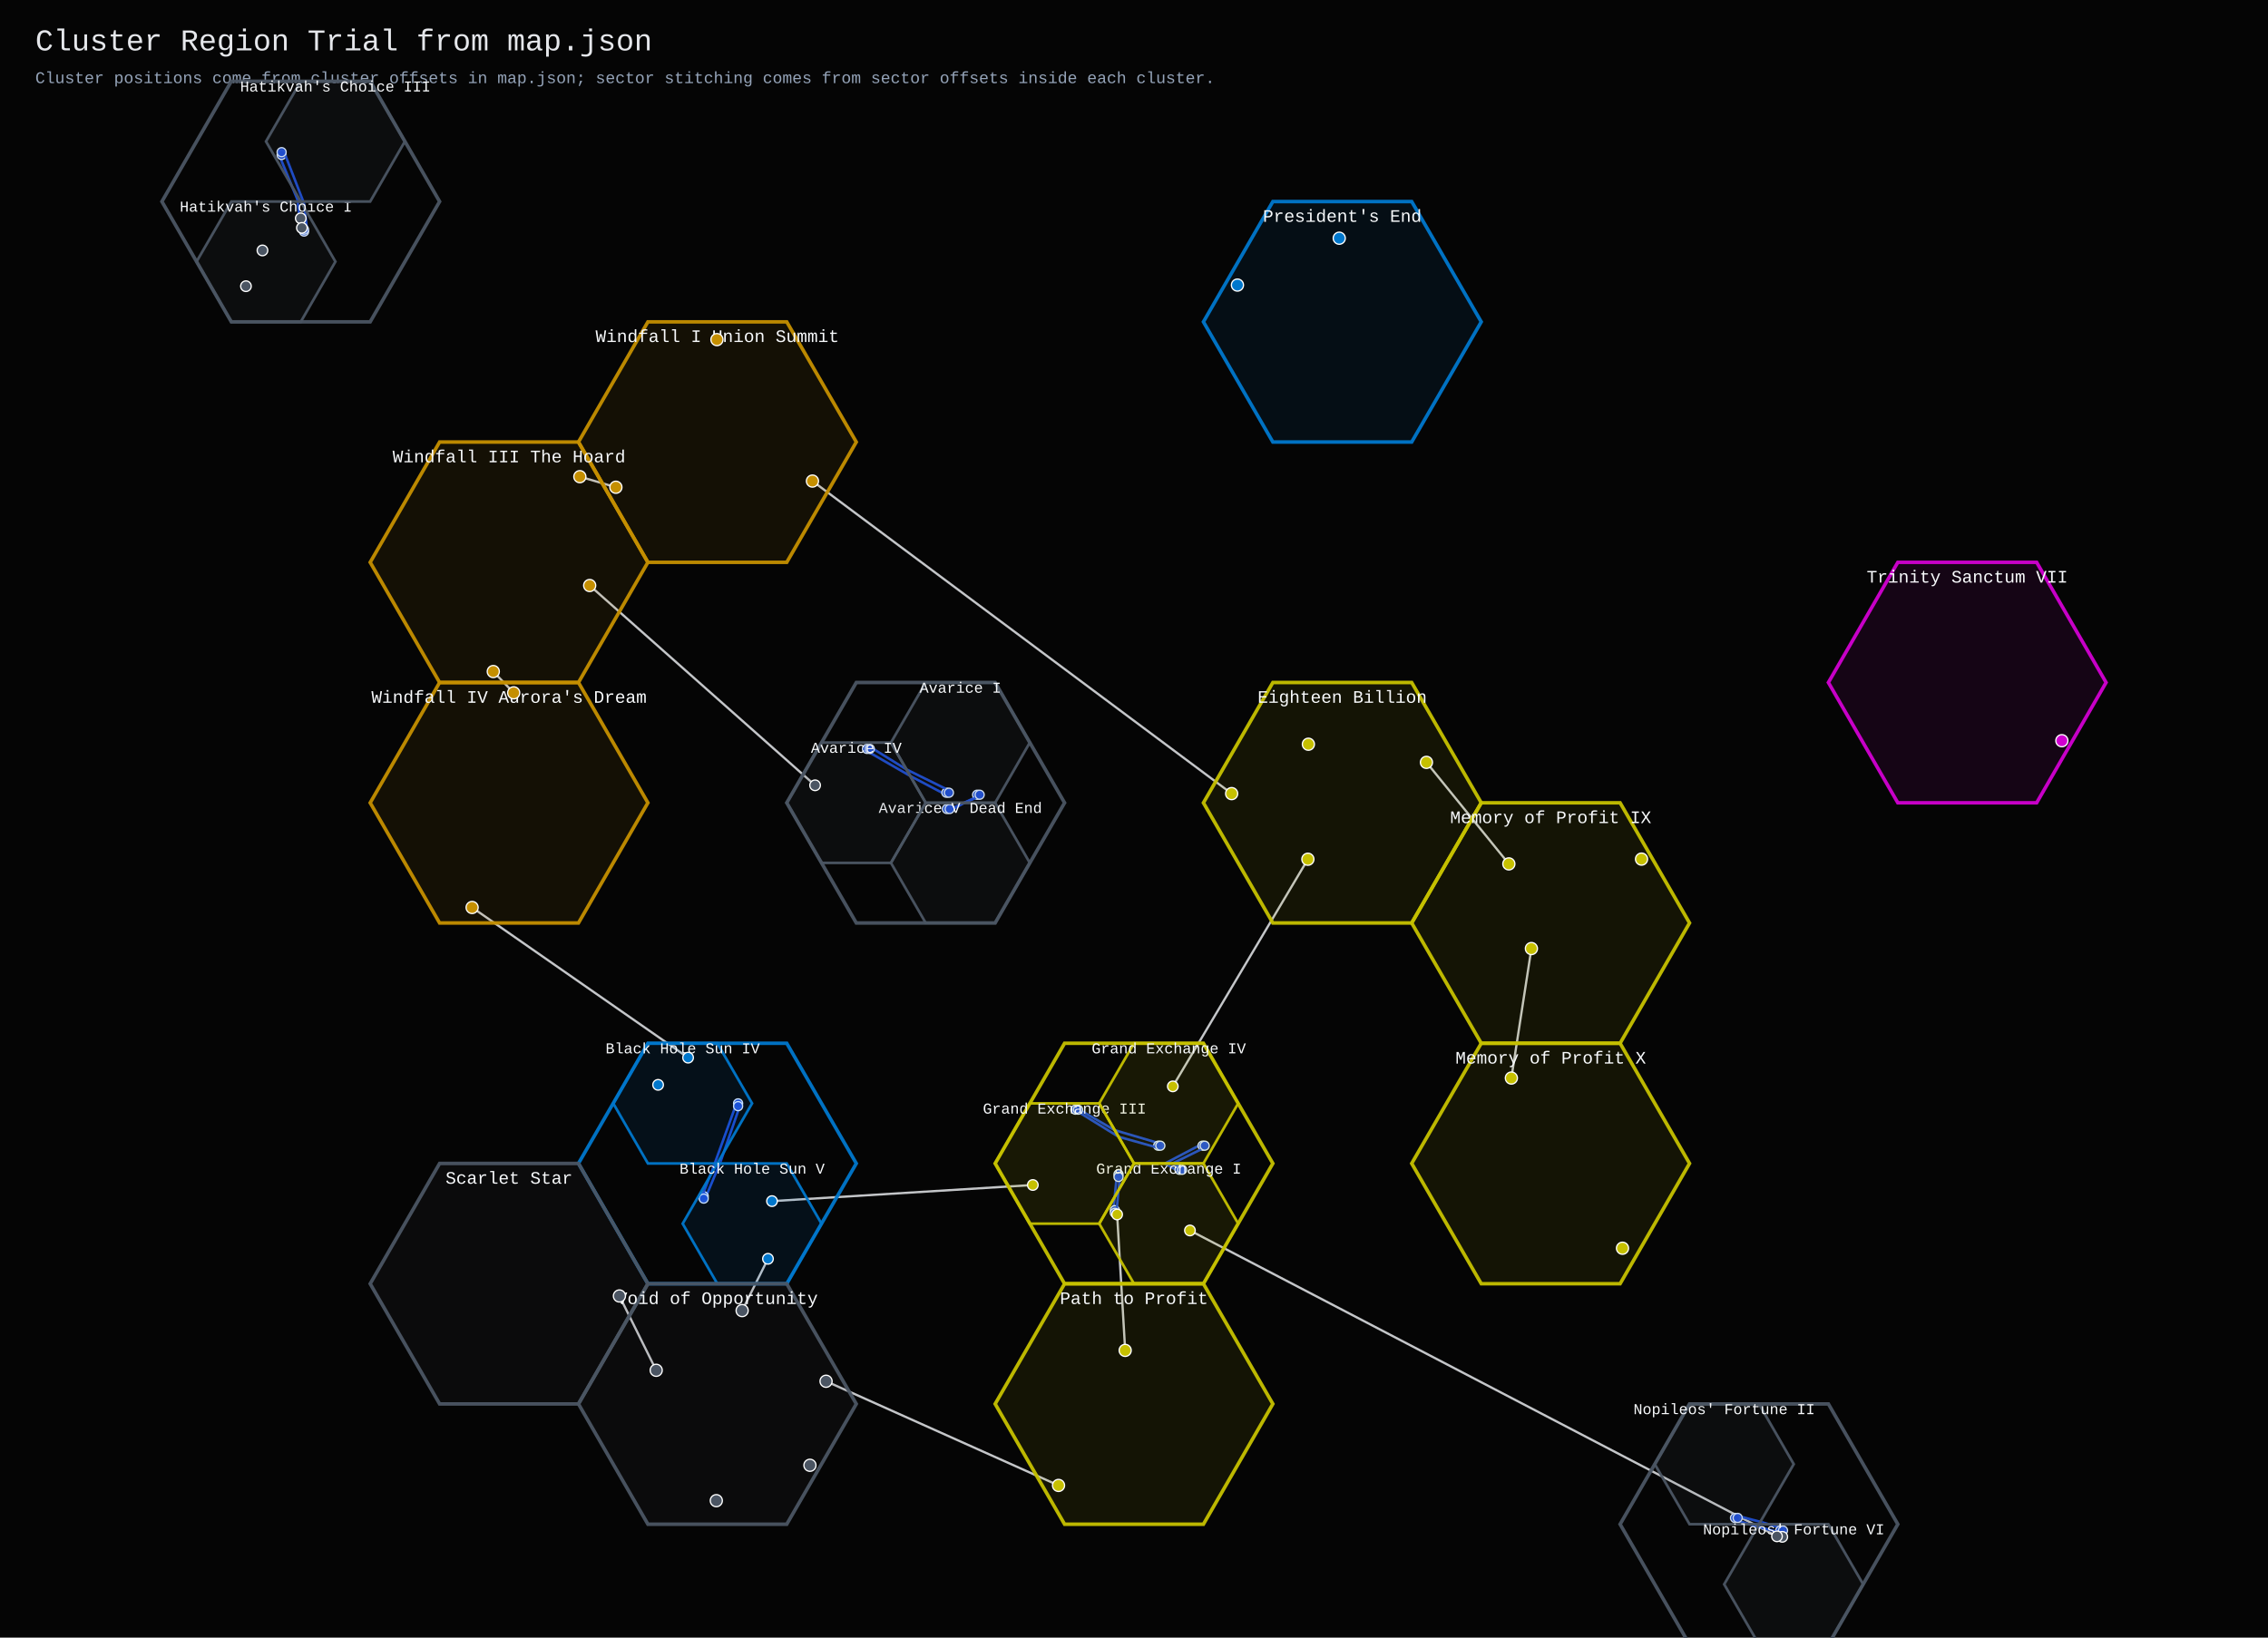
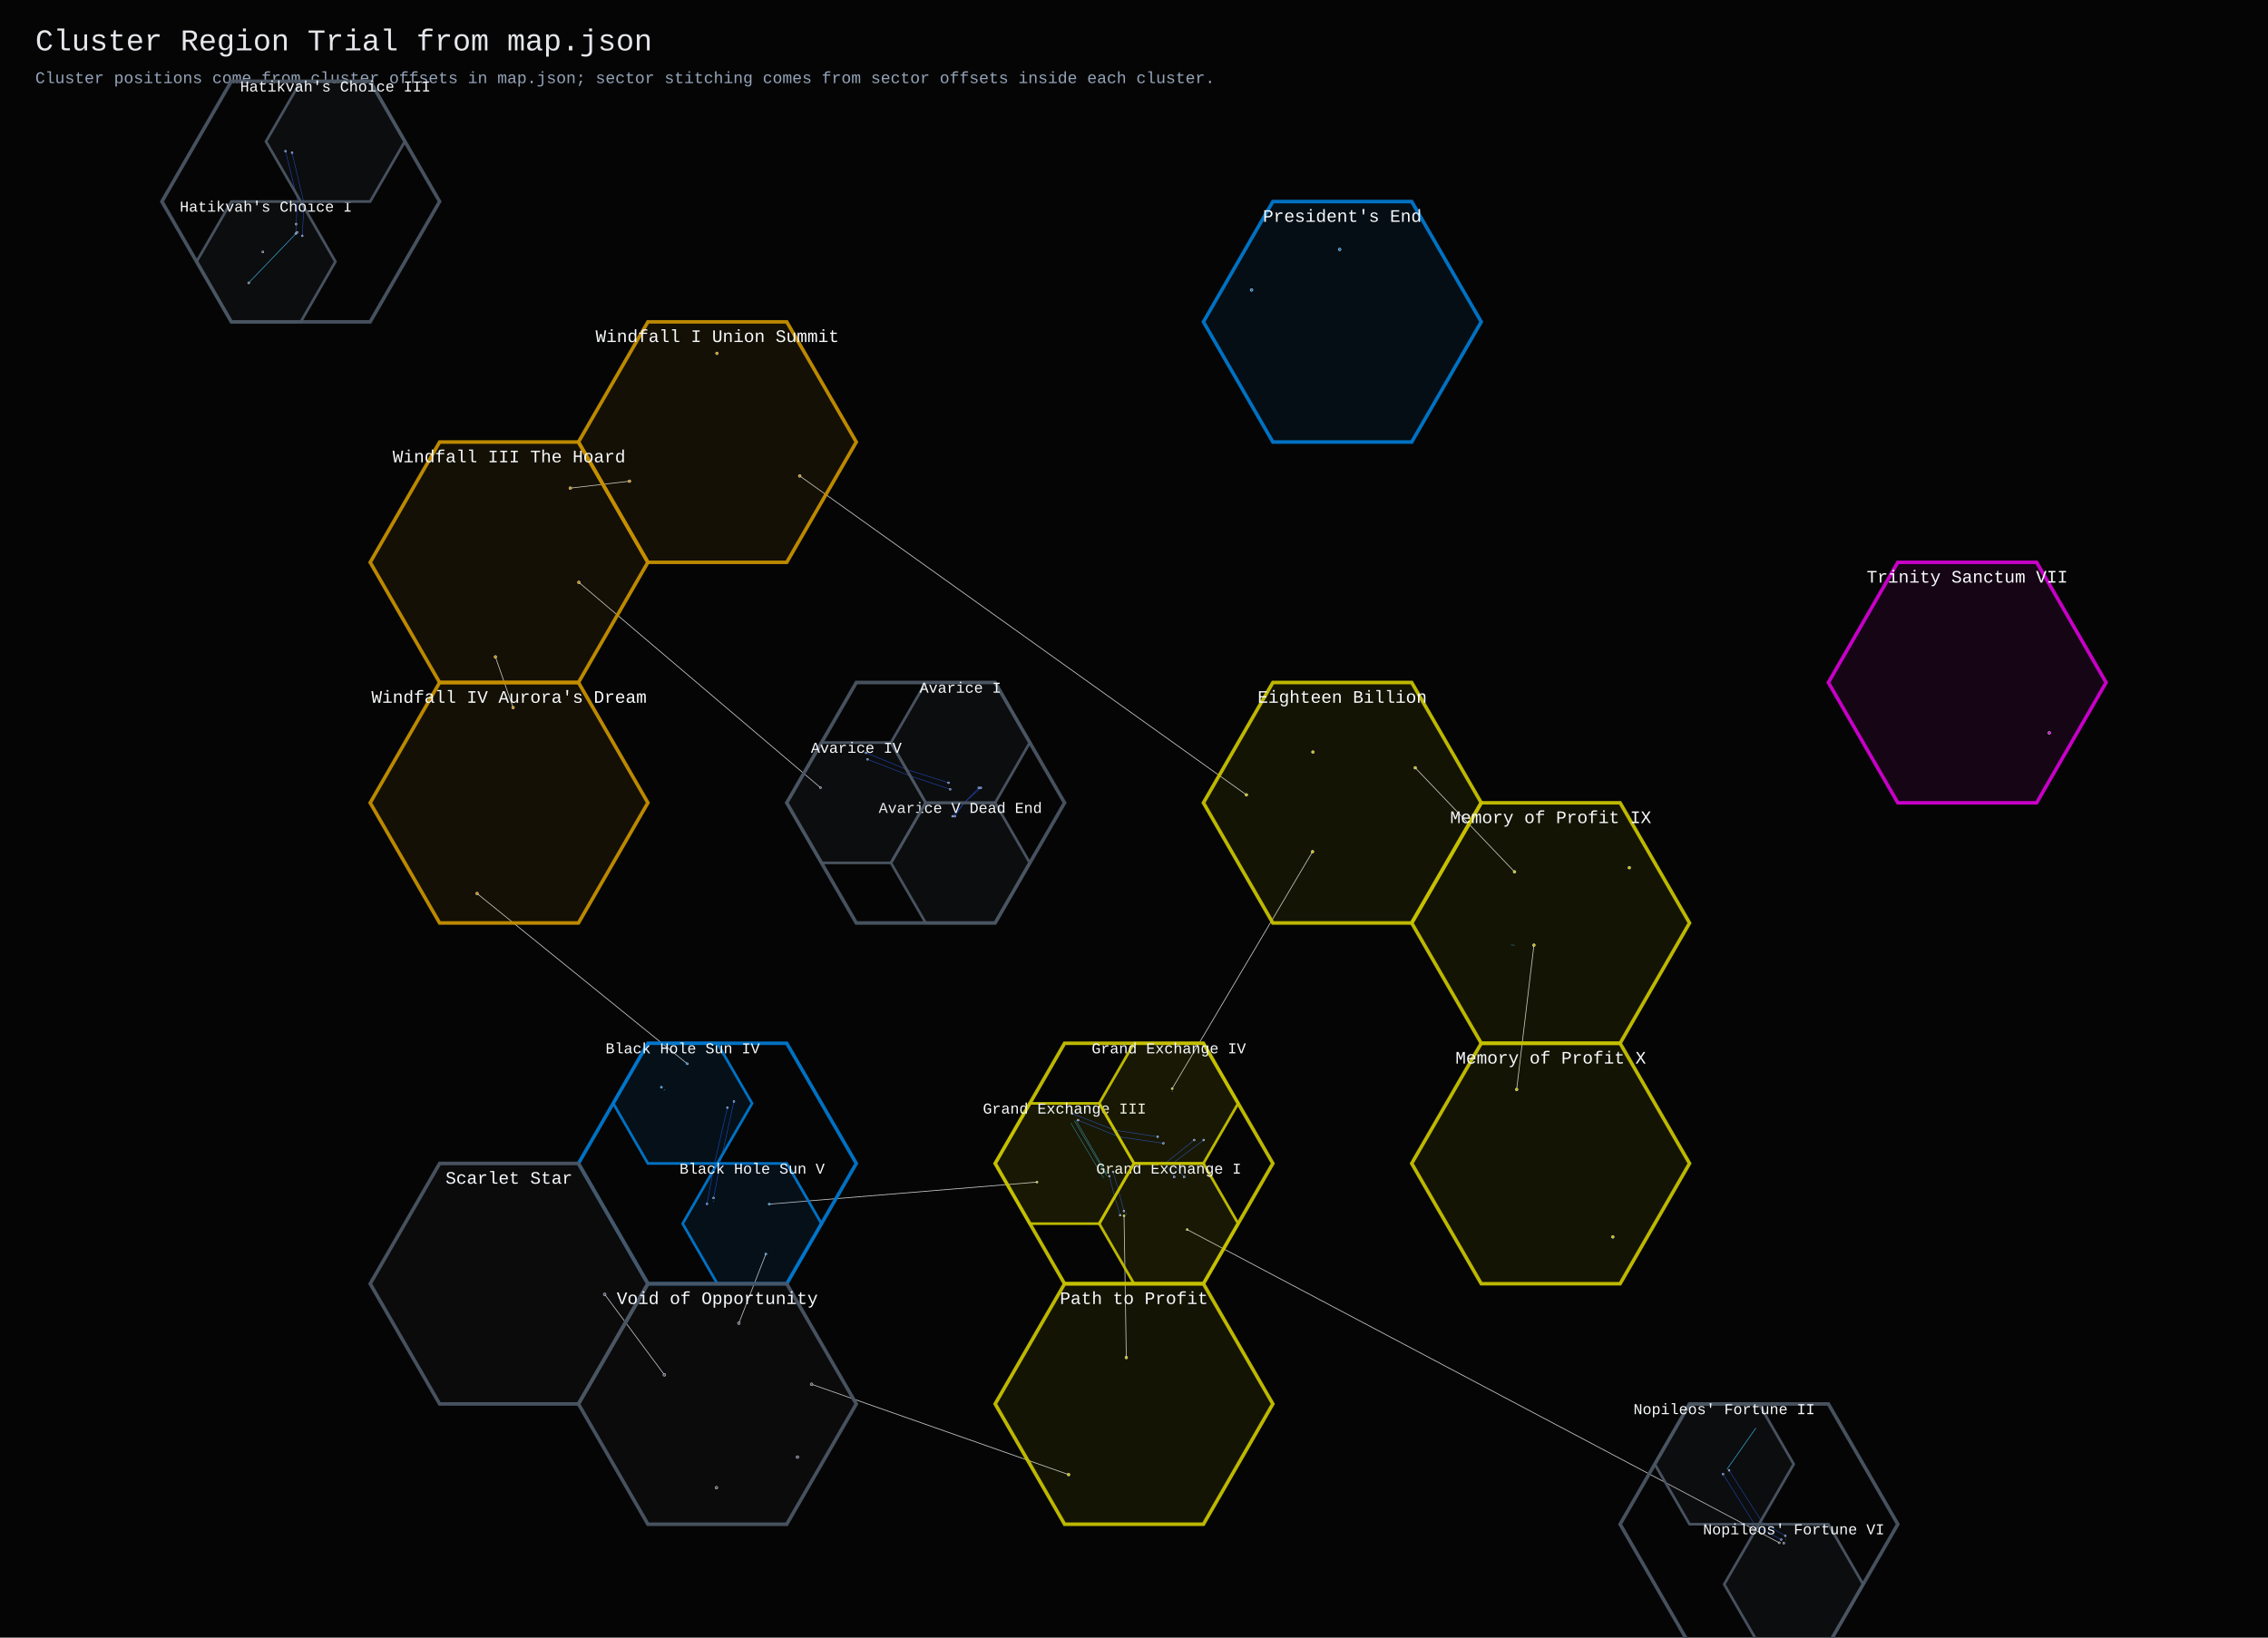
<svg xmlns="http://www.w3.org/2000/svg" width="1800" height="1300" viewBox="0 0 1800.0 1300.0">
  <rect width="100%" height="100%" fill="#050505" />
  <text x="28" y="40" font-size="24" font-family="Consolas, 'Courier New', monospace" fill="#e5e7eb">Cluster Region Trial from map.json</text>
  <text x="28" y="66" font-size="13" font-family="Consolas, 'Courier New', monospace" fill="#94a3b8">Cluster positions come from cluster offsets in map.json; sector stitching comes from sector offsets inside each cluster.</text>
-   <line x1="609.5" y1="999.3" x2="589.0" y2="1040.4" stroke="#e5e7eb" stroke-width="1.8" stroke-opacity="0.85" />
-   <line x1="612.7" y1="953.5" x2="819.7" y2="940.7" stroke="#e5e7eb" stroke-width="1.8" stroke-opacity="0.85" />
-   <line x1="1197.5" y1="685.8" x2="1132.1" y2="605.2" stroke="#e5e7eb" stroke-width="1.8" stroke-opacity="0.85" />
-   <line x1="1215.4" y1="753.0" x2="1199.5" y2="855.8" stroke="#e5e7eb" stroke-width="1.8" stroke-opacity="0.85" />
-   <line x1="930.8" y1="862.4" x2="1038.0" y2="682.1" stroke="#e5e7eb" stroke-width="1.8" stroke-opacity="0.85" />
-   <line x1="520.8" y1="1087.8" x2="491.6" y2="1028.8" stroke="#e5e7eb" stroke-width="1.8" stroke-opacity="0.85" />
-   <line x1="655.6" y1="1096.5" x2="840.1" y2="1179.2" stroke="#e5e7eb" stroke-width="1.8" stroke-opacity="0.85" />
-   <line x1="468.0" y1="464.8" x2="646.9" y2="623.4" stroke="#e5e7eb" stroke-width="1.8" stroke-opacity="0.85" />
-   <line x1="460.2" y1="378.4" x2="488.8" y2="386.8" stroke="#e5e7eb" stroke-width="1.8" stroke-opacity="0.85" />
-   <line x1="391.5" y1="533.1" x2="407.7" y2="550.0" stroke="#e5e7eb" stroke-width="1.8" stroke-opacity="0.85" />
-   <line x1="977.5" y1="630.0" x2="644.8" y2="381.9" stroke="#e5e7eb" stroke-width="1.8" stroke-opacity="0.85" />
-   <line x1="1410.3" y1="1219.6" x2="944.4" y2="976.8" stroke="#e5e7eb" stroke-width="1.8" stroke-opacity="0.85" />
-   <line x1="546.1" y1="839.6" x2="374.7" y2="720.4" stroke="#e5e7eb" stroke-width="1.8" stroke-opacity="0.85" />
-   <line x1="886.6" y1="964.1" x2="893.0" y2="1072.0" stroke="#e5e7eb" stroke-width="1.8" stroke-opacity="0.85" />
-   <line x1="852.0" y1="878.3" x2="884.7" y2="897.2" stroke="#1d4ed8" stroke-width="2.0" stroke-opacity="0.95" />
-   <line x1="917.7" y1="906.9" x2="884.7" y2="897.2" stroke="#1d4ed8" stroke-width="2.0" stroke-opacity="0.95" />
-   <circle cx="853.5" cy="880.9" r="3.6" fill="#1d4ed8" fill-opacity="0.95" stroke="#dbeafe" stroke-width="1.0" />
-   <circle cx="919.2" cy="909.5" r="3.6" fill="#1d4ed8" fill-opacity="0.95" stroke="#dbeafe" stroke-width="1.0" />
-   <line x1="857.1" y1="883.5" x2="887.7" y2="902.4" stroke="#1d4ed8" stroke-width="2.0" stroke-opacity="0.95" />
-   <line x1="922.4" y1="912.1" x2="887.7" y2="902.4" stroke="#1d4ed8" stroke-width="2.0" stroke-opacity="0.95" />
-   <circle cx="855.6" cy="880.9" r="3.6" fill="#1d4ed8" fill-opacity="0.95" stroke="#dbeafe" stroke-width="1.0" />
-   <circle cx="920.9" cy="909.5" r="3.6" fill="#1d4ed8" fill-opacity="0.95" stroke="#dbeafe" stroke-width="1.0" />
-   <line x1="933.1" y1="928.6" x2="924.6" y2="923.6" stroke="#1d4ed8" stroke-width="2.0" stroke-opacity="0.95" />
-   <line x1="951.4" y1="909.5" x2="924.6" y2="923.6" stroke="#1d4ed8" stroke-width="2.0" stroke-opacity="0.95" />
-   <circle cx="936.1" cy="928.6" r="3.6" fill="#1d4ed8" fill-opacity="0.95" stroke="#dbeafe" stroke-width="1.0" />
-   <circle cx="954.4" cy="909.5" r="3.6" fill="#1d4ed8" fill-opacity="0.95" stroke="#dbeafe" stroke-width="1.0" />
-   <line x1="941.2" y1="928.6" x2="930.6" y2="923.6" stroke="#1d4ed8" stroke-width="2.0" stroke-opacity="0.95" />
-   <line x1="959.1" y1="909.5" x2="930.6" y2="923.6" stroke="#1d4ed8" stroke-width="2.0" stroke-opacity="0.95" />
-   <circle cx="938.2" cy="928.6" r="3.6" fill="#1d4ed8" fill-opacity="0.95" stroke="#dbeafe" stroke-width="1.0" />
-   <circle cx="956.1" cy="909.5" r="3.6" fill="#1d4ed8" fill-opacity="0.95" stroke="#dbeafe" stroke-width="1.0" />
-   <line x1="883.3" y1="963.3" x2="884.7" y2="950.1" stroke="#1d4ed8" stroke-width="2.0" stroke-opacity="0.95" />
-   <line x1="886.2" y1="934.8" x2="884.7" y2="950.1" stroke="#1d4ed8" stroke-width="2.0" stroke-opacity="0.95" />
-   <circle cx="884.8" cy="960.7" r="3.6" fill="#1d4ed8" fill-opacity="0.95" stroke="#dbeafe" stroke-width="1.0" />
-   <circle cx="887.7" cy="932.2" r="3.6" fill="#1d4ed8" fill-opacity="0.95" stroke="#dbeafe" stroke-width="1.0" />
-   <line x1="886.3" y1="960.2" x2="887.7" y2="944.9" stroke="#1d4ed8" stroke-width="2.0" stroke-opacity="0.95" />
-   <line x1="889.2" y1="931.7" x2="887.7" y2="944.9" stroke="#1d4ed8" stroke-width="2.0" stroke-opacity="0.95" />
-   <circle cx="884.8" cy="962.8" r="3.6" fill="#1d4ed8" fill-opacity="0.95" stroke="#dbeafe" stroke-width="1.0" />
-   <circle cx="887.7" cy="934.3" r="3.6" fill="#1d4ed8" fill-opacity="0.95" stroke="#dbeafe" stroke-width="1.0" />
-   <line x1="1379.6" y1="1203.5" x2="1398.6" y2="1208.5" stroke="#1d4ed8" stroke-width="2.0" stroke-opacity="0.95" />
-   <line x1="1415.5" y1="1213.5" x2="1398.6" y2="1208.5" stroke="#1d4ed8" stroke-width="2.0" stroke-opacity="0.95" />
-   <circle cx="1377.0" cy="1205.0" r="3.6" fill="#1d4ed8" fill-opacity="0.95" stroke="#dbeafe" stroke-width="1.0" />
-   <circle cx="1412.9" cy="1215.0" r="3.6" fill="#1d4ed8" fill-opacity="0.95" stroke="#dbeafe" stroke-width="1.0" />
-   <line x1="1376.5" y1="1206.5" x2="1393.4" y2="1211.5" stroke="#1d4ed8" stroke-width="2.0" stroke-opacity="0.95" />
-   <line x1="1412.5" y1="1216.5" x2="1393.4" y2="1211.5" stroke="#1d4ed8" stroke-width="2.0" stroke-opacity="0.95" />
-   <circle cx="1379.1" cy="1205.0" r="3.6" fill="#1d4ed8" fill-opacity="0.95" stroke="#dbeafe" stroke-width="1.0" />
-   <circle cx="1415.1" cy="1215.0" r="3.6" fill="#1d4ed8" fill-opacity="0.95" stroke="#dbeafe" stroke-width="1.0" />
-   <line x1="588.4" y1="874.4" x2="571.9" y2="922.1" stroke="#1d4ed8" stroke-width="2.0" stroke-opacity="0.95" />
-   <line x1="561.1" y1="948.1" x2="571.9" y2="922.1" stroke="#1d4ed8" stroke-width="2.0" stroke-opacity="0.95" />
-   <circle cx="585.8" cy="875.9" r="3.6" fill="#1d4ed8" fill-opacity="0.95" stroke="#dbeafe" stroke-width="1.0" />
-   <circle cx="558.5" cy="949.6" r="3.6" fill="#1d4ed8" fill-opacity="0.95" stroke="#dbeafe" stroke-width="1.0" />
-   <line x1="583.2" y1="879.6" x2="566.7" y2="925.1" stroke="#1d4ed8" stroke-width="2.0" stroke-opacity="0.95" />
-   <line x1="555.9" y1="953.0" x2="566.7" y2="925.1" stroke="#1d4ed8" stroke-width="2.0" stroke-opacity="0.95" />
-   <circle cx="585.8" cy="878.1" r="3.6" fill="#1d4ed8" fill-opacity="0.95" stroke="#dbeafe" stroke-width="1.0" />
-   <circle cx="558.5" cy="951.5" r="3.6" fill="#1d4ed8" fill-opacity="0.95" stroke="#dbeafe" stroke-width="1.0" />
-   <line x1="238.7" y1="182.3" x2="236.1" y2="158.5" stroke="#1d4ed8" stroke-width="2.0" stroke-opacity="0.95" />
-   <line x1="220.9" y1="121.5" x2="236.1" y2="158.5" stroke="#1d4ed8" stroke-width="2.0" stroke-opacity="0.95" />
-   <circle cx="241.3" cy="183.8" r="3.6" fill="#1d4ed8" fill-opacity="0.95" stroke="#dbeafe" stroke-width="1.0" />
-   <circle cx="223.5" cy="123.0" r="3.6" fill="#1d4ed8" fill-opacity="0.95" stroke="#dbeafe" stroke-width="1.0" />
-   <line x1="243.9" y1="183.8" x2="241.3" y2="161.5" stroke="#1d4ed8" stroke-width="2.0" stroke-opacity="0.95" />
-   <line x1="226.1" y1="122.3" x2="241.3" y2="161.5" stroke="#1d4ed8" stroke-width="2.0" stroke-opacity="0.95" />
-   <circle cx="241.3" cy="182.3" r="3.6" fill="#1d4ed8" fill-opacity="0.95" stroke="#dbeafe" stroke-width="1.0" />
-   <circle cx="223.5" cy="120.8" r="3.6" fill="#1d4ed8" fill-opacity="0.95" stroke="#dbeafe" stroke-width="1.0" />
-   <line x1="752.6" y1="631.9" x2="722.4" y2="616.0" stroke="#1d4ed8" stroke-width="2.0" stroke-opacity="0.95" />
-   <line x1="689.6" y1="597.1" x2="722.4" y2="616.0" stroke="#1d4ed8" stroke-width="2.0" stroke-opacity="0.95" />
-   <circle cx="751.1" cy="629.3" r="3.6" fill="#1d4ed8" fill-opacity="0.95" stroke="#dbeafe" stroke-width="1.0" />
-   <circle cx="688.1" cy="594.5" r="3.6" fill="#1d4ed8" fill-opacity="0.95" stroke="#dbeafe" stroke-width="1.0" />
-   <line x1="751.6" y1="626.7" x2="719.4" y2="610.8" stroke="#1d4ed8" stroke-width="2.0" stroke-opacity="0.95" />
-   <line x1="688.8" y1="591.9" x2="719.4" y2="610.8" stroke="#1d4ed8" stroke-width="2.0" stroke-opacity="0.95" />
-   <circle cx="753.1" cy="629.3" r="3.6" fill="#1d4ed8" fill-opacity="0.95" stroke="#dbeafe" stroke-width="1.0" />
-   <circle cx="690.3" cy="594.5" r="3.6" fill="#1d4ed8" fill-opacity="0.95" stroke="#dbeafe" stroke-width="1.0" />
-   <line x1="778.5" y1="630.9" x2="765.2" y2="637.3" stroke="#1d4ed8" stroke-width="2.0" stroke-opacity="0.95" />
-   <line x1="754.5" y1="642.2" x2="765.2" y2="637.3" stroke="#1d4ed8" stroke-width="2.0" stroke-opacity="0.95" />
-   <circle cx="775.5" cy="630.9" r="3.6" fill="#1d4ed8" fill-opacity="0.95" stroke="#dbeafe" stroke-width="1.0" />
-   <circle cx="751.5" cy="642.2" r="3.6" fill="#1d4ed8" fill-opacity="0.95" stroke="#dbeafe" stroke-width="1.0" />
-   <line x1="756.7" y1="642.2" x2="765.2" y2="637.3" stroke="#1d4ed8" stroke-width="2.0" stroke-opacity="0.95" />
-   <line x1="780.5" y1="630.9" x2="765.2" y2="637.3" stroke="#1d4ed8" stroke-width="2.0" stroke-opacity="0.95" />
-   <circle cx="753.7" cy="642.2" r="3.6" fill="#1d4ed8" fill-opacity="0.95" stroke="#dbeafe" stroke-width="1.0" />
-   <circle cx="777.5" cy="630.9" r="3.6" fill="#1d4ed8" fill-opacity="0.95" stroke="#dbeafe" stroke-width="1.0" />
+   <line x1="407.2" y1="561.7" x2="393.2" y2="521.5" stroke="#e5e7eb" stroke-width="0.6" stroke-opacity="0.85" />
+   <line x1="378.6" y1="709.3" x2="545.5" y2="844.5" stroke="#e5e7eb" stroke-width="0.6" stroke-opacity="0.85" />
+   <line x1="1202.0" y1="692.1" x2="1123.2" y2="609.5" stroke="#e5e7eb" stroke-width="0.6" stroke-opacity="0.85" />
+   <line x1="1217.4" y1="750.3" x2="1203.7" y2="864.9" stroke="#e5e7eb" stroke-width="0.6" stroke-opacity="0.85" />
+   <line x1="893.9" y1="1077.7" x2="892.1" y2="965.1" stroke="#e5e7eb" stroke-width="0.6" stroke-opacity="0.85" />
+   <line x1="848.1" y1="1170.6" x2="644.1" y2="1098.9" stroke="#e5e7eb" stroke-width="0.6" stroke-opacity="0.85" />
+   <line x1="930.3" y1="864.2" x2="1041.7" y2="676.1" stroke="#e5e7eb" stroke-width="0.6" stroke-opacity="0.85" />
+   <line x1="527.3" y1="1091.4" x2="479.9" y2="1027.5" stroke="#e5e7eb" stroke-width="0.6" stroke-opacity="0.85" />
+   <line x1="586.4" y1="1050.4" x2="607.8" y2="995.5" stroke="#e5e7eb" stroke-width="0.6" stroke-opacity="0.85" />
+   <line x1="459.4" y1="462.3" x2="651.2" y2="625.3" stroke="#e5e7eb" stroke-width="0.6" stroke-opacity="0.85" />
+   <line x1="452.6" y1="387.5" x2="499.6" y2="382.0" stroke="#e5e7eb" stroke-width="0.6" stroke-opacity="0.85" />
+   <line x1="610.5" y1="955.9" x2="823.0" y2="938.4" stroke="#e5e7eb" stroke-width="0.6" stroke-opacity="0.85" />
+   <line x1="989.2" y1="631.0" x2="634.7" y2="377.8" stroke="#e5e7eb" stroke-width="0.6" stroke-opacity="0.85" />
+   <line x1="1412.1" y1="1224.7" x2="942.2" y2="976.1" stroke="#e5e7eb" stroke-width="0.6" stroke-opacity="0.85" />
+   <line x1="850.9" y1="884.0" x2="884.7" y2="897.2" stroke="#1d4ed8" stroke-width="0.4" stroke-opacity="0.95" />
+   <circle cx="850.9" cy="884.0" r="0.7" fill="#1d4ed8" fill-opacity="0.95" stroke="#dbeafe" stroke-width="0.4" />
+   <line x1="918.8" y1="902.4" x2="884.7" y2="897.2" stroke="#1d4ed8" stroke-width="0.4" stroke-opacity="0.95" />
+   <circle cx="918.8" cy="902.4" r="0.7" fill="#1d4ed8" fill-opacity="0.95" stroke="#dbeafe" stroke-width="0.4" />
+   <line x1="855.6" y1="889.2" x2="887.7" y2="902.4" stroke="#1d4ed8" stroke-width="0.4" stroke-opacity="0.95" />
+   <circle cx="855.6" cy="889.2" r="0.7" fill="#1d4ed8" fill-opacity="0.95" stroke="#dbeafe" stroke-width="0.4" />
+   <line x1="923.3" y1="907.6" x2="887.7" y2="902.4" stroke="#1d4ed8" stroke-width="0.4" stroke-opacity="0.95" />
+   <circle cx="923.3" cy="907.6" r="0.7" fill="#1d4ed8" fill-opacity="0.95" stroke="#dbeafe" stroke-width="0.4" />
+   <line x1="931.9" y1="934.3" x2="924.6" y2="923.6" stroke="#1d4ed8" stroke-width="0.4" stroke-opacity="0.95" />
+   <circle cx="931.9" cy="934.3" r="0.7" fill="#1d4ed8" fill-opacity="0.95" stroke="#dbeafe" stroke-width="0.4" />
+   <line x1="947.8" y1="905.0" x2="924.6" y2="923.6" stroke="#1d4ed8" stroke-width="0.4" stroke-opacity="0.95" />
+   <circle cx="947.8" cy="905.0" r="0.7" fill="#1d4ed8" fill-opacity="0.95" stroke="#dbeafe" stroke-width="0.4" />
+   <line x1="939.8" y1="934.3" x2="930.6" y2="923.6" stroke="#1d4ed8" stroke-width="0.4" stroke-opacity="0.95" />
+   <circle cx="939.8" cy="934.3" r="0.7" fill="#1d4ed8" fill-opacity="0.95" stroke="#dbeafe" stroke-width="0.4" />
+   <line x1="955.3" y1="905.0" x2="930.6" y2="923.6" stroke="#1d4ed8" stroke-width="0.4" stroke-opacity="0.95" />
+   <circle cx="955.3" cy="905.0" r="0.7" fill="#1d4ed8" fill-opacity="0.95" stroke="#dbeafe" stroke-width="0.4" />
+   <line x1="889.0" y1="964.7" x2="884.7" y2="950.1" stroke="#1d4ed8" stroke-width="0.4" stroke-opacity="0.95" />
+   <circle cx="889.0" cy="964.7" r="0.7" fill="#1d4ed8" fill-opacity="0.95" stroke="#dbeafe" stroke-width="0.4" />
+   <line x1="880.4" y1="933.7" x2="884.7" y2="950.1" stroke="#1d4ed8" stroke-width="0.4" stroke-opacity="0.95" />
+   <circle cx="880.4" cy="933.7" r="0.7" fill="#1d4ed8" fill-opacity="0.95" stroke="#dbeafe" stroke-width="0.4" />
+   <line x1="892.0" y1="961.4" x2="887.7" y2="944.9" stroke="#1d4ed8" stroke-width="0.4" stroke-opacity="0.95" />
+   <circle cx="892.0" cy="961.4" r="0.7" fill="#1d4ed8" fill-opacity="0.95" stroke="#dbeafe" stroke-width="0.4" />
+   <line x1="883.4" y1="930.3" x2="887.7" y2="944.9" stroke="#1d4ed8" stroke-width="0.4" stroke-opacity="0.95" />
+   <circle cx="883.4" cy="930.3" r="0.7" fill="#1d4ed8" fill-opacity="0.95" stroke="#dbeafe" stroke-width="0.4" />
+   <line x1="1372.3" y1="1167.2" x2="1398.6" y2="1208.5" stroke="#1d4ed8" stroke-width="0.4" stroke-opacity="0.95" />
+   <circle cx="1372.3" cy="1167.2" r="0.7" fill="#1d4ed8" fill-opacity="0.95" stroke="#dbeafe" stroke-width="0.4" />
+   <line x1="1416.9" y1="1219.2" x2="1398.6" y2="1208.5" stroke="#1d4ed8" stroke-width="0.4" stroke-opacity="0.95" />
+   <circle cx="1416.9" cy="1219.2" r="0.7" fill="#1d4ed8" fill-opacity="0.95" stroke="#dbeafe" stroke-width="0.4" />
+   <line x1="1367.5" y1="1170.2" x2="1393.4" y2="1211.5" stroke="#1d4ed8" stroke-width="0.4" stroke-opacity="0.95" />
+   <circle cx="1367.5" cy="1170.2" r="0.7" fill="#1d4ed8" fill-opacity="0.95" stroke="#dbeafe" stroke-width="0.4" />
+   <line x1="1413.7" y1="1222.2" x2="1393.4" y2="1211.5" stroke="#1d4ed8" stroke-width="0.4" stroke-opacity="0.95" />
+   <circle cx="1413.7" cy="1222.2" r="0.7" fill="#1d4ed8" fill-opacity="0.95" stroke="#dbeafe" stroke-width="0.4" />
+   <line x1="582.5" y1="874.4" x2="571.9" y2="922.1" stroke="#1d4ed8" stroke-width="0.4" stroke-opacity="0.95" />
+   <circle cx="582.5" cy="874.4" r="0.7" fill="#1d4ed8" fill-opacity="0.95" stroke="#dbeafe" stroke-width="0.4" />
+   <line x1="566.3" y1="951.0" x2="571.9" y2="922.1" stroke="#1d4ed8" stroke-width="0.4" stroke-opacity="0.95" />
+   <circle cx="566.3" cy="951.0" r="0.7" fill="#1d4ed8" fill-opacity="0.95" stroke="#dbeafe" stroke-width="0.4" />
+   <line x1="577.3" y1="879.3" x2="566.7" y2="925.1" stroke="#1d4ed8" stroke-width="0.4" stroke-opacity="0.95" />
+   <circle cx="577.3" cy="879.3" r="0.7" fill="#1d4ed8" fill-opacity="0.95" stroke="#dbeafe" stroke-width="0.4" />
+   <line x1="561.1" y1="955.7" x2="566.7" y2="925.1" stroke="#1d4ed8" stroke-width="0.4" stroke-opacity="0.95" />
+   <circle cx="561.1" cy="955.7" r="0.7" fill="#1d4ed8" fill-opacity="0.95" stroke="#dbeafe" stroke-width="0.4" />
+   <line x1="234.7" y1="185.5" x2="236.1" y2="158.5" stroke="#1d4ed8" stroke-width="0.4" stroke-opacity="0.95" />
+   <circle cx="234.7" cy="185.5" r="0.7" fill="#1d4ed8" fill-opacity="0.95" stroke="#dbeafe" stroke-width="0.4" />
+   <line x1="226.6" y1="120.0" x2="236.1" y2="158.5" stroke="#1d4ed8" stroke-width="0.4" stroke-opacity="0.95" />
+   <circle cx="226.6" cy="120.0" r="0.7" fill="#1d4ed8" fill-opacity="0.95" stroke="#dbeafe" stroke-width="0.4" />
+   <line x1="239.9" y1="187.2" x2="241.3" y2="161.5" stroke="#1d4ed8" stroke-width="0.4" stroke-opacity="0.95" />
+   <circle cx="239.9" cy="187.2" r="0.7" fill="#1d4ed8" fill-opacity="0.95" stroke="#dbeafe" stroke-width="0.4" />
+   <line x1="231.8" y1="121.2" x2="241.3" y2="161.5" stroke="#1d4ed8" stroke-width="0.4" stroke-opacity="0.95" />
+   <circle cx="231.8" cy="121.2" r="0.7" fill="#1d4ed8" fill-opacity="0.95" stroke="#dbeafe" stroke-width="0.4" />
+   <line x1="754.1" y1="626.6" x2="722.4" y2="616.0" stroke="#1d4ed8" stroke-width="0.4" stroke-opacity="0.95" />
+   <circle cx="754.1" cy="626.6" r="0.7" fill="#1d4ed8" fill-opacity="0.95" stroke="#dbeafe" stroke-width="0.4" />
+   <line x1="688.5" y1="602.8" x2="722.4" y2="616.0" stroke="#1d4ed8" stroke-width="0.4" stroke-opacity="0.95" />
+   <circle cx="688.5" cy="602.8" r="0.7" fill="#1d4ed8" fill-opacity="0.95" stroke="#dbeafe" stroke-width="0.4" />
+   <line x1="752.8" y1="621.4" x2="719.4" y2="610.8" stroke="#1d4ed8" stroke-width="0.4" stroke-opacity="0.95" />
+   <circle cx="752.8" cy="621.4" r="0.7" fill="#1d4ed8" fill-opacity="0.95" stroke="#dbeafe" stroke-width="0.4" />
+   <line x1="687.3" y1="597.6" x2="719.4" y2="610.8" stroke="#1d4ed8" stroke-width="0.4" stroke-opacity="0.95" />
+   <circle cx="687.3" cy="597.6" r="0.7" fill="#1d4ed8" fill-opacity="0.95" stroke="#dbeafe" stroke-width="0.4" />
+   <line x1="776.8" y1="625.4" x2="765.2" y2="637.3" stroke="#1d4ed8" stroke-width="0.4" stroke-opacity="0.95" />
+   <circle cx="776.8" cy="625.4" r="0.7" fill="#1d4ed8" fill-opacity="0.95" stroke="#dbeafe" stroke-width="0.4" />
+   <line x1="756.0" y1="648.0" x2="765.2" y2="637.3" stroke="#1d4ed8" stroke-width="0.4" stroke-opacity="0.95" />
+   <circle cx="756.0" cy="648.0" r="0.7" fill="#1d4ed8" fill-opacity="0.95" stroke="#dbeafe" stroke-width="0.4" />
+   <line x1="757.8" y1="648.0" x2="765.2" y2="637.3" stroke="#1d4ed8" stroke-width="0.4" stroke-opacity="0.95" />
+   <circle cx="757.8" cy="648.0" r="0.7" fill="#1d4ed8" fill-opacity="0.95" stroke="#dbeafe" stroke-width="0.4" />
+   <line x1="778.5" y1="625.4" x2="765.2" y2="637.3" stroke="#1d4ed8" stroke-width="0.4" stroke-opacity="0.95" />
+   <circle cx="778.5" cy="625.4" r="0.7" fill="#1d4ed8" fill-opacity="0.95" stroke="#dbeafe" stroke-width="0.4" />
+   <line x1="894.0" y1="962.9" x2="894.0" y2="964.1" stroke="#38bdf8" stroke-width="0.35" stroke-opacity="0.8" />
+   <line x1="852.6" y1="889.6" x2="878.3" y2="933.4" stroke="#38bdf8" stroke-width="0.35" stroke-opacity="0.8" />
+   <line x1="854.1" y1="889.6" x2="878.3" y2="931.7" stroke="#38bdf8" stroke-width="0.35" stroke-opacity="0.8" />
+   <line x1="849.9" y1="891.5" x2="875.9" y2="935.1" stroke="#38bdf8" stroke-width="0.35" stroke-opacity="0.8" />
+   <line x1="930.9" y1="866.3" x2="930.2" y2="866.3" stroke="#38bdf8" stroke-width="0.35" stroke-opacity="0.8" />
+   <line x1="1202.1" y1="750.3" x2="1199.2" y2="750.2" stroke="#38bdf8" stroke-width="0.35" stroke-opacity="0.8" />
+   <line x1="1370.8" y1="1166.3" x2="1393.7" y2="1133.6" stroke="#38bdf8" stroke-width="0.35" stroke-opacity="0.8" />
+   <line x1="1370.6" y1="1166.2" x2="1393.5" y2="1133.5" stroke="#38bdf8" stroke-width="0.35" stroke-opacity="0.8" />
+   <line x1="1417.2" y1="1221.7" x2="1417.2" y2="1222.5" stroke="#38bdf8" stroke-width="0.35" stroke-opacity="0.8" />
+   <line x1="527.9" y1="864.7" x2="526.8" y2="865.7" stroke="#38bdf8" stroke-width="0.35" stroke-opacity="0.8" />
+   <line x1="566.3" y1="953.4" x2="566.2" y2="954.2" stroke="#38bdf8" stroke-width="0.35" stroke-opacity="0.8" />
+   <line x1="235.8" y1="184.4" x2="197.3" y2="224.5" stroke="#38bdf8" stroke-width="0.35" stroke-opacity="0.8" />
+   <line x1="235.8" y1="184.5" x2="197.4" y2="224.6" stroke="#38bdf8" stroke-width="0.35" stroke-opacity="0.8" />
  <polygon points="348.9,160.0 293.8,255.5 183.6,255.5 128.5,160.0 183.6,64.5 293.8,64.5" fill="none" stroke="#4b5563" stroke-width="2.8" stroke-opacity="0.95" />
  <polygon points="266.2,207.7 238.7,255.5 183.6,255.5 156.0,207.7 183.6,160.0 238.7,160.0" fill="#4b5563" fill-opacity="0.10" stroke="#4b5563" stroke-width="2.1" stroke-opacity="0.95" />
  <text x="211.1" y="168.0" text-anchor="middle" font-size="12" font-family="Consolas, 'Courier New', monospace" fill="#f8fafc">Hatikvah's Choice I</text>
  <polygon points="321.3,112.3 293.8,160.0 238.7,160.0 211.1,112.3 238.7,64.5 293.8,64.5" fill="#4b5563" fill-opacity="0.10" stroke="#4b5563" stroke-width="2.1" stroke-opacity="0.95" />
  <text x="266.2" y="72.6" text-anchor="middle" font-size="12" font-family="Consolas, 'Courier New', monospace" fill="#f8fafc">Hatikvah's Choice III</text>
  <polygon points="679.6,350.9 624.4,446.4 514.2,446.4 459.1,350.9 514.2,255.5 624.4,255.5" fill="#c58f00" fill-opacity="0.08" stroke="#c58f00" stroke-width="2.8" stroke-opacity="0.95" />
  <text x="569.3" y="271.5" text-anchor="middle" font-size="14" font-family="Consolas, 'Courier New', monospace" fill="#f8fafc">Windfall I Union Summit</text>
  <polygon points="514.2,446.4 459.1,541.8 348.9,541.8 293.8,446.4 348.9,350.9 459.1,350.9" fill="#c58f00" fill-opacity="0.08" stroke="#c58f00" stroke-width="2.8" stroke-opacity="0.95" />
  <text x="404.0" y="367.0" text-anchor="middle" font-size="14" font-family="Consolas, 'Courier New', monospace" fill="#f8fafc">Windfall III The Hoard</text>
  <polygon points="514.2,637.3 459.1,732.7 348.9,732.7 293.8,637.3 348.9,541.8 459.1,541.8" fill="#c58f00" fill-opacity="0.08" stroke="#c58f00" stroke-width="2.8" stroke-opacity="0.95" />
  <text x="404.0" y="557.9" text-anchor="middle" font-size="14" font-family="Consolas, 'Courier New', monospace" fill="#f8fafc">Windfall IV Aurora's Dream</text>
  <polygon points="844.9,637.3 789.8,732.7 679.6,732.7 624.4,637.3 679.6,541.8 789.8,541.8" fill="none" stroke="#4b5563" stroke-width="2.8" stroke-opacity="0.95" />
  <polygon points="817.3,589.5 789.8,637.3 734.7,637.3 707.1,589.5 734.7,541.8 789.8,541.8" fill="#4b5563" fill-opacity="0.10" stroke="#4b5563" stroke-width="2.1" stroke-opacity="0.95" />
  <text x="762.2" y="549.9" text-anchor="middle" font-size="12" font-family="Consolas, 'Courier New', monospace" fill="#f8fafc">Avarice I</text>
  <polygon points="817.3,685.0 789.8,732.7 734.7,732.7 707.1,685.0 734.7,637.3 789.8,637.3" fill="#4b5563" fill-opacity="0.10" stroke="#4b5563" stroke-width="2.1" stroke-opacity="0.95" />
  <text x="762.2" y="645.3" text-anchor="middle" font-size="12" font-family="Consolas, 'Courier New', monospace" fill="#f8fafc">Avarice V Dead End</text>
  <polygon points="734.7,637.3 707.1,685.0 652.0,685.0 624.4,637.3 652.0,589.5 707.1,589.5" fill="#4b5563" fill-opacity="0.10" stroke="#4b5563" stroke-width="2.1" stroke-opacity="0.95" />
  <text x="679.6" y="597.6" text-anchor="middle" font-size="12" font-family="Consolas, 'Courier New', monospace" fill="#f8fafc">Avarice IV</text>
  <polygon points="1175.6,255.5 1120.4,350.9 1010.2,350.9 955.1,255.5 1010.2,160.0 1120.4,160.0" fill="#0077cc" fill-opacity="0.08" stroke="#0077cc" stroke-width="2.8" stroke-opacity="0.95" />
  <text x="1065.3" y="176.1" text-anchor="middle" font-size="14" font-family="Consolas, 'Courier New', monospace" fill="#f8fafc">President's End</text>
  <polygon points="1175.6,637.3 1120.4,732.7 1010.2,732.7 955.1,637.3 1010.2,541.8 1120.4,541.8" fill="#c6c000" fill-opacity="0.08" stroke="#c6c000" stroke-width="2.8" stroke-opacity="0.95" />
  <text x="1065.3" y="557.9" text-anchor="middle" font-size="14" font-family="Consolas, 'Courier New', monospace" fill="#f8fafc">Eighteen Billion</text>
  <polygon points="1340.9,732.7 1285.8,828.2 1175.6,828.2 1120.4,732.7 1175.6,637.3 1285.8,637.3" fill="#c6c000" fill-opacity="0.08" stroke="#c6c000" stroke-width="2.8" stroke-opacity="0.95" />
  <text x="1230.7" y="653.4" text-anchor="middle" font-size="14" font-family="Consolas, 'Courier New', monospace" fill="#f8fafc">Memory of Profit IX</text>
  <polygon points="1340.9,923.6 1285.8,1019.1 1175.6,1019.1 1120.4,923.6 1175.6,828.2 1285.8,828.2" fill="#c6c000" fill-opacity="0.08" stroke="#c6c000" stroke-width="2.8" stroke-opacity="0.95" />
  <text x="1230.7" y="844.3" text-anchor="middle" font-size="14" font-family="Consolas, 'Courier New', monospace" fill="#f8fafc">Memory of Profit X</text>
  <polygon points="1010.2,923.6 955.1,1019.1 844.9,1019.1 789.8,923.6 844.9,828.2 955.1,828.2" fill="none" stroke="#c6c000" stroke-width="2.8" stroke-opacity="0.95" />
  <polygon points="982.7,971.4 955.1,1019.1 900.0,1019.1 872.4,971.4 900.0,923.6 955.1,923.6" fill="#c6c000" fill-opacity="0.10" stroke="#c6c000" stroke-width="2.1" stroke-opacity="0.95" />
  <text x="927.6" y="931.7" text-anchor="middle" font-size="12" font-family="Consolas, 'Courier New', monospace" fill="#f8fafc">Grand Exchange I</text>
  <polygon points="900.0,923.6 872.4,971.4 817.3,971.4 789.8,923.6 817.3,875.9 872.4,875.9" fill="#c6c000" fill-opacity="0.10" stroke="#c6c000" stroke-width="2.1" stroke-opacity="0.95" />
  <text x="844.9" y="884.0" text-anchor="middle" font-size="12" font-family="Consolas, 'Courier New', monospace" fill="#f8fafc">Grand Exchange III</text>
  <polygon points="982.7,875.9 955.1,923.6 900.0,923.6 872.4,875.9 900.0,828.2 955.1,828.2" fill="#c6c000" fill-opacity="0.10" stroke="#c6c000" stroke-width="2.1" stroke-opacity="0.95" />
  <text x="927.6" y="836.2" text-anchor="middle" font-size="12" font-family="Consolas, 'Courier New', monospace" fill="#f8fafc">Grand Exchange IV</text>
  <polygon points="1010.2,1114.5 955.1,1210.0 844.9,1210.0 789.8,1114.5 844.9,1019.1 955.1,1019.1" fill="#c6c000" fill-opacity="0.08" stroke="#c6c000" stroke-width="2.8" stroke-opacity="0.95" />
  <text x="900.0" y="1035.2" text-anchor="middle" font-size="14" font-family="Consolas, 'Courier New', monospace" fill="#f8fafc">Path to Profit</text>
  <polygon points="679.6,923.6 624.4,1019.1 514.2,1019.1 459.1,923.6 514.2,828.2 624.4,828.2" fill="none" stroke="#0077cc" stroke-width="2.8" stroke-opacity="0.95" />
  <polygon points="596.9,875.9 569.3,923.6 514.2,923.6 486.7,875.9 514.2,828.2 569.3,828.2" fill="#0077cc" fill-opacity="0.10" stroke="#0077cc" stroke-width="2.1" stroke-opacity="0.95" />
  <text x="541.8" y="836.2" text-anchor="middle" font-size="12" font-family="Consolas, 'Courier New', monospace" fill="#f8fafc">Black Hole Sun IV</text>
  <polygon points="652.0,971.4 624.4,1019.1 569.3,1019.1 541.8,971.4 569.3,923.6 624.4,923.6" fill="#0077cc" fill-opacity="0.10" stroke="#0077cc" stroke-width="2.1" stroke-opacity="0.95" />
  <text x="596.9" y="931.7" text-anchor="middle" font-size="12" font-family="Consolas, 'Courier New', monospace" fill="#f8fafc">Black Hole Sun V</text>
  <polygon points="514.2,1019.1 459.1,1114.5 348.9,1114.5 293.8,1019.1 348.9,923.6 459.1,923.6" fill="#4b5563" fill-opacity="0.08" stroke="#4b5563" stroke-width="2.8" stroke-opacity="0.95" />
  <text x="404.0" y="939.7" text-anchor="middle" font-size="14" font-family="Consolas, 'Courier New', monospace" fill="#f8fafc">Scarlet Star</text>
  <polygon points="679.6,1114.5 624.4,1210.0 514.2,1210.0 459.1,1114.5 514.2,1019.1 624.4,1019.1" fill="#4b5563" fill-opacity="0.08" stroke="#4b5563" stroke-width="2.8" stroke-opacity="0.95" />
  <text x="569.3" y="1035.2" text-anchor="middle" font-size="14" font-family="Consolas, 'Courier New', monospace" fill="#f8fafc">Void of Opportunity</text>
  <polygon points="1506.2,1210.0 1451.1,1305.5 1340.9,1305.5 1285.8,1210.0 1340.9,1114.5 1451.1,1114.5" fill="none" stroke="#4b5563" stroke-width="2.8" stroke-opacity="0.95" />
  <polygon points="1423.6,1162.3 1396.0,1210.0 1340.9,1210.0 1313.3,1162.3 1340.9,1114.5 1396.0,1114.5" fill="#4b5563" fill-opacity="0.10" stroke="#4b5563" stroke-width="2.1" stroke-opacity="0.95" />
  <text x="1368.4" y="1122.6" text-anchor="middle" font-size="12" font-family="Consolas, 'Courier New', monospace" fill="#f8fafc">Nopileos' Fortune II</text>
  <polygon points="1478.7,1257.7 1451.1,1305.5 1396.0,1305.5 1368.4,1257.7 1396.0,1210.0 1451.1,1210.0" fill="#4b5563" fill-opacity="0.10" stroke="#4b5563" stroke-width="2.1" stroke-opacity="0.95" />
  <text x="1423.6" y="1218.0" text-anchor="middle" font-size="12" font-family="Consolas, 'Courier New', monospace" fill="#f8fafc">Nopileos' Fortune VI</text>
  <polygon points="1671.5,541.8 1616.4,637.3 1506.2,637.3 1451.1,541.8 1506.2,446.4 1616.4,446.4" fill="#d100d1" fill-opacity="0.08" stroke="#d100d1" stroke-width="2.8" stroke-opacity="0.95" />
  <text x="1561.3" y="462.5" text-anchor="middle" font-size="14" font-family="Consolas, 'Courier New', monospace" fill="#f8fafc">Trinity Sanctum VII</text>
-   <circle cx="609.5" cy="999.3" r="4.2" fill="#0077cc" stroke="#ffffff" stroke-width="1.0" />
-   <circle cx="612.7" cy="953.5" r="4.2" fill="#0077cc" stroke="#ffffff" stroke-width="1.0" />
-   <circle cx="1302.8" cy="682.0" r="4.8" fill="#c6c000" stroke="#ffffff" stroke-width="1.0" />
-   <circle cx="1197.5" cy="685.8" r="4.8" fill="#c6c000" stroke="#ffffff" stroke-width="1.0" />
-   <circle cx="1215.4" cy="753.0" r="4.8" fill="#c6c000" stroke="#ffffff" stroke-width="1.0" />
-   <circle cx="930.8" cy="862.4" r="4.2" fill="#c6c000" stroke="#ffffff" stroke-width="1.0" />
-   <circle cx="520.8" cy="1087.8" r="4.8" fill="#4b5563" stroke="#ffffff" stroke-width="1.0" />
-   <circle cx="589.0" cy="1040.4" r="4.8" fill="#4b5563" stroke="#ffffff" stroke-width="1.0" />
-   <circle cx="655.6" cy="1096.5" r="4.8" fill="#4b5563" stroke="#ffffff" stroke-width="1.0" />
-   <circle cx="642.8" cy="1163.2" r="4.8" fill="#4b5563" stroke="#ffffff" stroke-width="1.0" />
-   <circle cx="568.5" cy="1191.3" r="4.8" fill="#4b5563" stroke="#ffffff" stroke-width="1.0" />
-   <circle cx="468.0" cy="464.8" r="4.8" fill="#c58f00" stroke="#ffffff" stroke-width="1.0" />
-   <circle cx="460.2" cy="378.4" r="4.8" fill="#c58f00" stroke="#ffffff" stroke-width="1.0" />
-   <circle cx="391.5" cy="533.1" r="4.8" fill="#c58f00" stroke="#ffffff" stroke-width="1.0" />
-   <circle cx="1038.0" cy="682.1" r="4.8" fill="#c6c000" stroke="#ffffff" stroke-width="1.0" />
-   <circle cx="1132.1" cy="605.2" r="4.8" fill="#c6c000" stroke="#ffffff" stroke-width="1.0" />
-   <circle cx="1038.4" cy="590.8" r="4.8" fill="#c6c000" stroke="#ffffff" stroke-width="1.0" />
-   <circle cx="977.5" cy="630.0" r="4.8" fill="#c6c000" stroke="#ffffff" stroke-width="1.0" />
-   <circle cx="646.9" cy="623.4" r="4.2" fill="#4b5563" stroke="#ffffff" stroke-width="1.0" />
-   <circle cx="1414.5" cy="1220.0" r="4.2" fill="#4b5563" stroke="#ffffff" stroke-width="1.0" />
-   <circle cx="1410.3" cy="1219.6" r="4.2" fill="#4b5563" stroke="#ffffff" stroke-width="1.0" />
-   <circle cx="522.3" cy="861.2" r="4.2" fill="#0077cc" stroke="#ffffff" stroke-width="1.0" />
-   <circle cx="546.1" cy="839.6" r="4.2" fill="#0077cc" stroke="#ffffff" stroke-width="1.0" />
-   <circle cx="944.4" cy="976.8" r="4.2" fill="#c6c000" stroke="#ffffff" stroke-width="1.0" />
-   <circle cx="886.6" cy="964.1" r="4.2" fill="#c6c000" stroke="#ffffff" stroke-width="1.0" />
-   <circle cx="407.7" cy="550.0" r="4.8" fill="#c58f00" stroke="#ffffff" stroke-width="1.0" />
-   <circle cx="374.7" cy="720.4" r="4.8" fill="#c58f00" stroke="#ffffff" stroke-width="1.0" />
-   <circle cx="1636.4" cy="588.0" r="4.8" fill="#d100d1" stroke="#ffffff" stroke-width="1.0" />
-   <circle cx="491.6" cy="1028.8" r="4.8" fill="#4b5563" stroke="#ffffff" stroke-width="1.0" />
-   <circle cx="893.0" cy="1072.0" r="4.8" fill="#c6c000" stroke="#ffffff" stroke-width="1.0" />
-   <circle cx="840.1" cy="1179.2" r="4.8" fill="#c6c000" stroke="#ffffff" stroke-width="1.0" />
-   <circle cx="982.1" cy="226.3" r="4.8" fill="#0077cc" stroke="#ffffff" stroke-width="1.0" />
-   <circle cx="1062.9" cy="189.1" r="4.8" fill="#0077cc" stroke="#ffffff" stroke-width="1.0" />
-   <circle cx="208.3" cy="198.8" r="4.2" fill="#4b5563" stroke="#ffffff" stroke-width="1.0" />
-   <circle cx="238.7" cy="173.3" r="4.2" fill="#4b5563" stroke="#ffffff" stroke-width="1.0" />
-   <circle cx="239.6" cy="180.9" r="4.2" fill="#4b5563" stroke="#ffffff" stroke-width="1.0" />
-   <circle cx="195.2" cy="227.2" r="4.2" fill="#4b5563" stroke="#ffffff" stroke-width="1.0" />
-   <circle cx="569.0" cy="269.6" r="4.8" fill="#c58f00" stroke="#ffffff" stroke-width="1.0" />
-   <circle cx="488.8" cy="386.8" r="4.8" fill="#c58f00" stroke="#ffffff" stroke-width="1.0" />
-   <circle cx="644.8" cy="381.9" r="4.8" fill="#c58f00" stroke="#ffffff" stroke-width="1.0" />
-   <circle cx="1287.7" cy="990.9" r="4.8" fill="#c6c000" stroke="#ffffff" stroke-width="1.0" />
-   <circle cx="1199.5" cy="855.8" r="4.8" fill="#c6c000" stroke="#ffffff" stroke-width="1.0" />
-   <circle cx="819.7" cy="940.7" r="4.2" fill="#c6c000" stroke="#ffffff" stroke-width="1.0" />
+   <circle cx="407.2" cy="561.7" r="1.1" fill="#c58f00" stroke="#ffffff" stroke-width="0.3" />
+   <circle cx="378.6" cy="709.3" r="1.1" fill="#c58f00" stroke="#ffffff" stroke-width="0.3" />
+   <circle cx="1293.1" cy="688.8" r="1.1" fill="#c6c000" stroke="#ffffff" stroke-width="0.3" />
+   <circle cx="1202.0" cy="692.1" r="1.1" fill="#c6c000" stroke="#ffffff" stroke-width="0.3" />
+   <circle cx="1217.4" cy="750.3" r="1.1" fill="#c6c000" stroke="#ffffff" stroke-width="0.3" />
+   <circle cx="208.6" cy="200.0" r="0.8" fill="#4b5563" stroke="#ffffff" stroke-width="0.3" />
+   <circle cx="235.0" cy="177.9" r="0.8" fill="#4b5563" stroke="#ffffff" stroke-width="0.3" />
+   <circle cx="235.8" cy="184.5" r="0.8" fill="#4b5563" stroke="#ffffff" stroke-width="0.3" />
+   <circle cx="197.4" cy="224.6" r="0.8" fill="#4b5563" stroke="#ffffff" stroke-width="0.3" />
+   <circle cx="993.3" cy="230.2" r="1.1" fill="#0077cc" stroke="#ffffff" stroke-width="0.3" />
+   <circle cx="1063.2" cy="198.0" r="1.1" fill="#0077cc" stroke="#ffffff" stroke-width="0.3" />
+   <circle cx="893.9" cy="1077.7" r="1.1" fill="#c6c000" stroke="#ffffff" stroke-width="0.3" />
+   <circle cx="848.1" cy="1170.6" r="1.1" fill="#c6c000" stroke="#ffffff" stroke-width="0.3" />
+   <circle cx="524.9" cy="863.1" r="0.8" fill="#0077cc" stroke="#ffffff" stroke-width="0.3" />
+   <circle cx="545.5" cy="844.5" r="0.8" fill="#0077cc" stroke="#ffffff" stroke-width="0.3" />
+   <circle cx="930.3" cy="864.2" r="0.8" fill="#c6c000" stroke="#ffffff" stroke-width="0.3" />
+   <circle cx="1626.4" cy="581.8" r="1.1" fill="#d100d1" stroke="#ffffff" stroke-width="0.3" />
+   <circle cx="527.3" cy="1091.4" r="1.1" fill="#4b5563" stroke="#ffffff" stroke-width="0.3" />
+   <circle cx="586.4" cy="1050.4" r="1.1" fill="#4b5563" stroke="#ffffff" stroke-width="0.3" />
+   <circle cx="644.1" cy="1098.9" r="1.1" fill="#4b5563" stroke="#ffffff" stroke-width="0.3" />
+   <circle cx="632.9" cy="1156.7" r="1.1" fill="#4b5563" stroke="#ffffff" stroke-width="0.3" />
+   <circle cx="568.6" cy="1181.0" r="1.1" fill="#4b5563" stroke="#ffffff" stroke-width="0.3" />
+   <circle cx="459.4" cy="462.3" r="1.1" fill="#c58f00" stroke="#ffffff" stroke-width="0.3" />
+   <circle cx="452.6" cy="387.5" r="1.1" fill="#c58f00" stroke="#ffffff" stroke-width="0.3" />
+   <circle cx="393.2" cy="521.5" r="1.1" fill="#c58f00" stroke="#ffffff" stroke-width="0.3" />
+   <circle cx="607.8" cy="995.5" r="0.8" fill="#0077cc" stroke="#ffffff" stroke-width="0.3" />
+   <circle cx="610.5" cy="955.9" r="0.8" fill="#0077cc" stroke="#ffffff" stroke-width="0.3" />
+   <circle cx="1041.7" cy="676.1" r="1.1" fill="#c6c000" stroke="#ffffff" stroke-width="0.3" />
+   <circle cx="1123.2" cy="609.5" r="1.1" fill="#c6c000" stroke="#ffffff" stroke-width="0.3" />
+   <circle cx="1042.0" cy="597.0" r="1.1" fill="#c6c000" stroke="#ffffff" stroke-width="0.3" />
+   <circle cx="989.2" cy="631.0" r="1.1" fill="#c6c000" stroke="#ffffff" stroke-width="0.3" />
+   <circle cx="1415.7" cy="1225.0" r="0.8" fill="#4b5563" stroke="#ffffff" stroke-width="0.3" />
+   <circle cx="1412.1" cy="1224.7" r="0.8" fill="#4b5563" stroke="#ffffff" stroke-width="0.3" />
+   <circle cx="569.0" cy="280.5" r="1.1" fill="#c58f00" stroke="#ffffff" stroke-width="0.3" />
+   <circle cx="499.6" cy="382.0" r="1.1" fill="#c58f00" stroke="#ffffff" stroke-width="0.3" />
+   <circle cx="634.7" cy="377.8" r="1.1" fill="#c58f00" stroke="#ffffff" stroke-width="0.3" />
+   <circle cx="942.2" cy="976.1" r="0.8" fill="#c6c000" stroke="#ffffff" stroke-width="0.3" />
+   <circle cx="892.1" cy="965.1" r="0.8" fill="#c6c000" stroke="#ffffff" stroke-width="0.3" />
+   <circle cx="1280.0" cy="981.9" r="1.1" fill="#c6c000" stroke="#ffffff" stroke-width="0.3" />
+   <circle cx="1203.7" cy="864.9" r="1.1" fill="#c6c000" stroke="#ffffff" stroke-width="0.3" />
+   <circle cx="479.9" cy="1027.5" r="1.1" fill="#4b5563" stroke="#ffffff" stroke-width="0.3" />
+   <circle cx="651.2" cy="625.3" r="0.8" fill="#4b5563" stroke="#ffffff" stroke-width="0.3" />
+   <circle cx="823.0" cy="938.4" r="0.8" fill="#c6c000" stroke="#ffffff" stroke-width="0.3" />
</svg>
